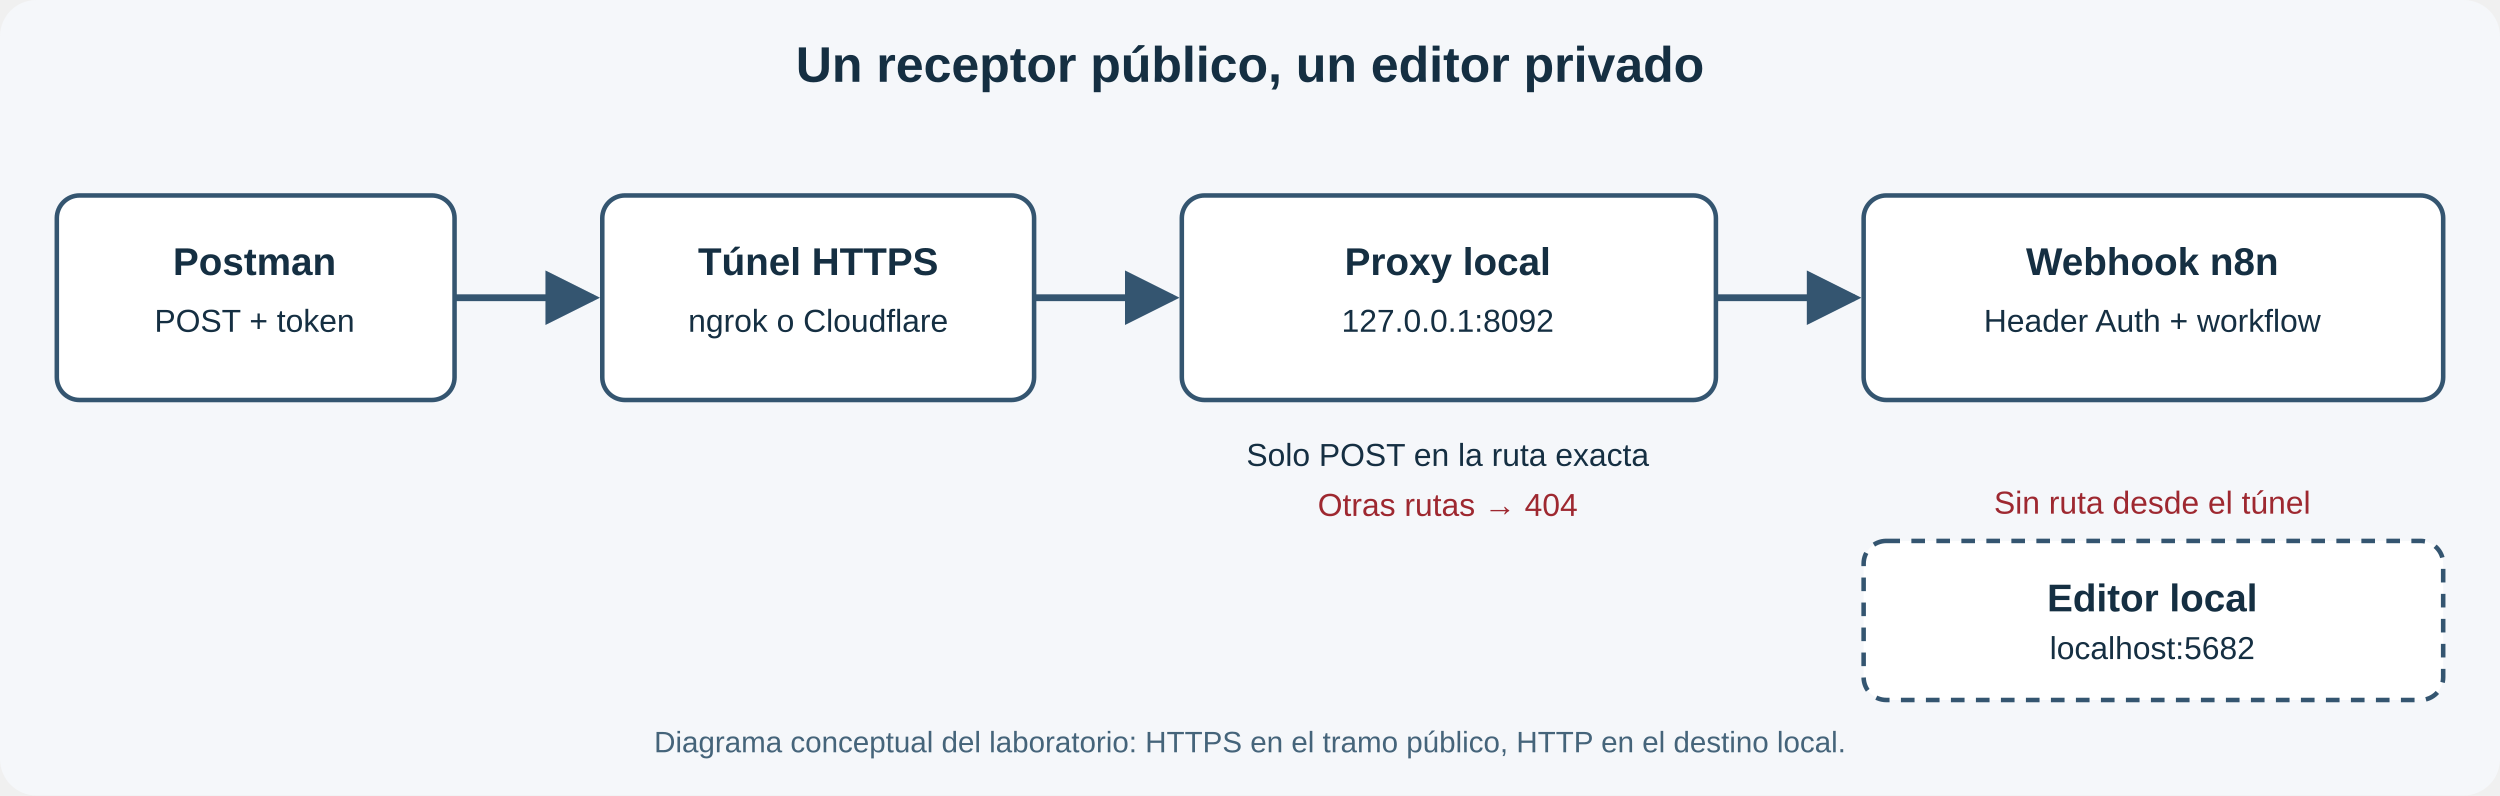
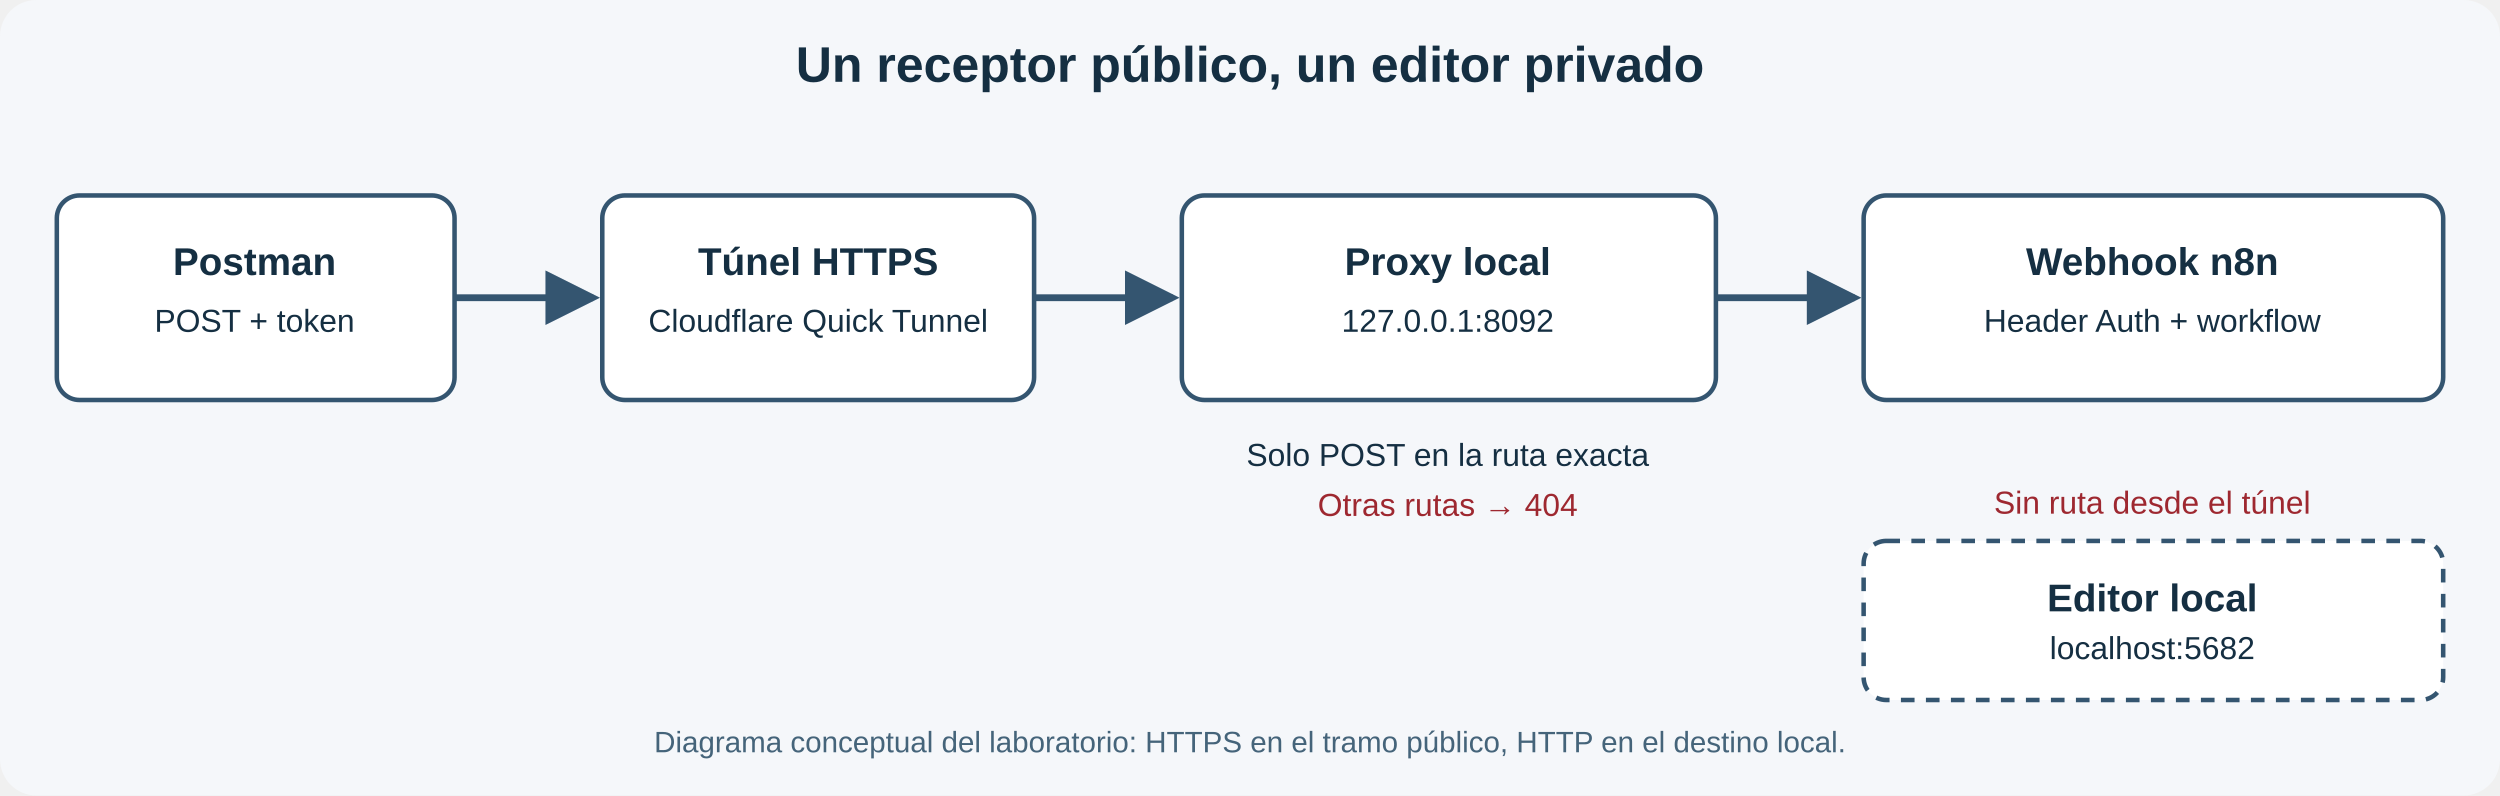
<svg xmlns="http://www.w3.org/2000/svg" width="1100" height="350" viewBox="0 0 1100 350" role="img" aria-label="Postman por HTTPS llega al túnel, que reenvía al proxy local 8092. Solo el POST autorizado llega al webhook n8n. El editor local no está expuesto.">
  <rect width="1100" height="350" rx="16" fill="#f5f7fa" />
  <defs>
    <marker id="a" markerWidth="8" markerHeight="8" refX="7" refY="4" orient="auto">
      <path d="M0 0 L8 4 L0 8Z" fill="#345570" />
    </marker>
  </defs>
  <g font-family="Arial,sans-serif" text-anchor="middle" fill="#152f42">
    <text x="550" y="36" font-size="22" font-weight="bold">Un receptor público, un editor privado</text>
    <g fill="#fff" stroke="#345570" stroke-width="2">
      <rect x="25" y="86" width="175" height="90" rx="10" />
      <rect x="265" y="86" width="190" height="90" rx="10" />
      <rect x="520" y="86" width="235" height="90" rx="10" />
      <rect x="820" y="86" width="255" height="90" rx="10" />
      <rect x="820" y="238" width="255" height="70" rx="10" stroke-dasharray="6 5" />
    </g>
    <g font-size="17" font-weight="bold">
      <text x="112" y="121">Postman</text>
      <text x="360" y="121">Túnel HTTPS</text>
      <text x="637" y="121">Proxy local</text>
      <text x="947" y="121">Webhook n8n</text>
      <text x="947" y="269">Editor local</text>
    </g>
    <g font-size="14">
      <text x="112" y="146">POST + token</text>
-       <text x="360" y="146">ngrok o Cloudflare</text>
+       <text x="360" y="146">Cloudflare Quick Tunnel</text>
      <text x="637" y="146">127.0.0.1:8092</text>
      <text x="947" y="146">Header Auth + workflow</text>
      <text x="947" y="290">localhost:5682</text>
    </g>
    <g stroke="#345570" stroke-width="3" marker-end="url(#a)">
      <path d="M200 131H261" />
      <path d="M455 131H516" />
      <path d="M755 131H816" />
    </g>
    <text x="637" y="205" font-size="14">Solo POST en la ruta exacta</text>
    <text x="637" y="227" font-size="14" fill="#9e2830">Otras rutas → 404</text>
    <text x="947" y="226" font-size="14" fill="#9e2830">Sin ruta desde el túnel</text>
    <text x="550" y="331" font-size="13" fill="#45647a">Diagrama conceptual del laboratorio: HTTPS en el tramo público, HTTP en el destino local.</text>
  </g>
</svg>
